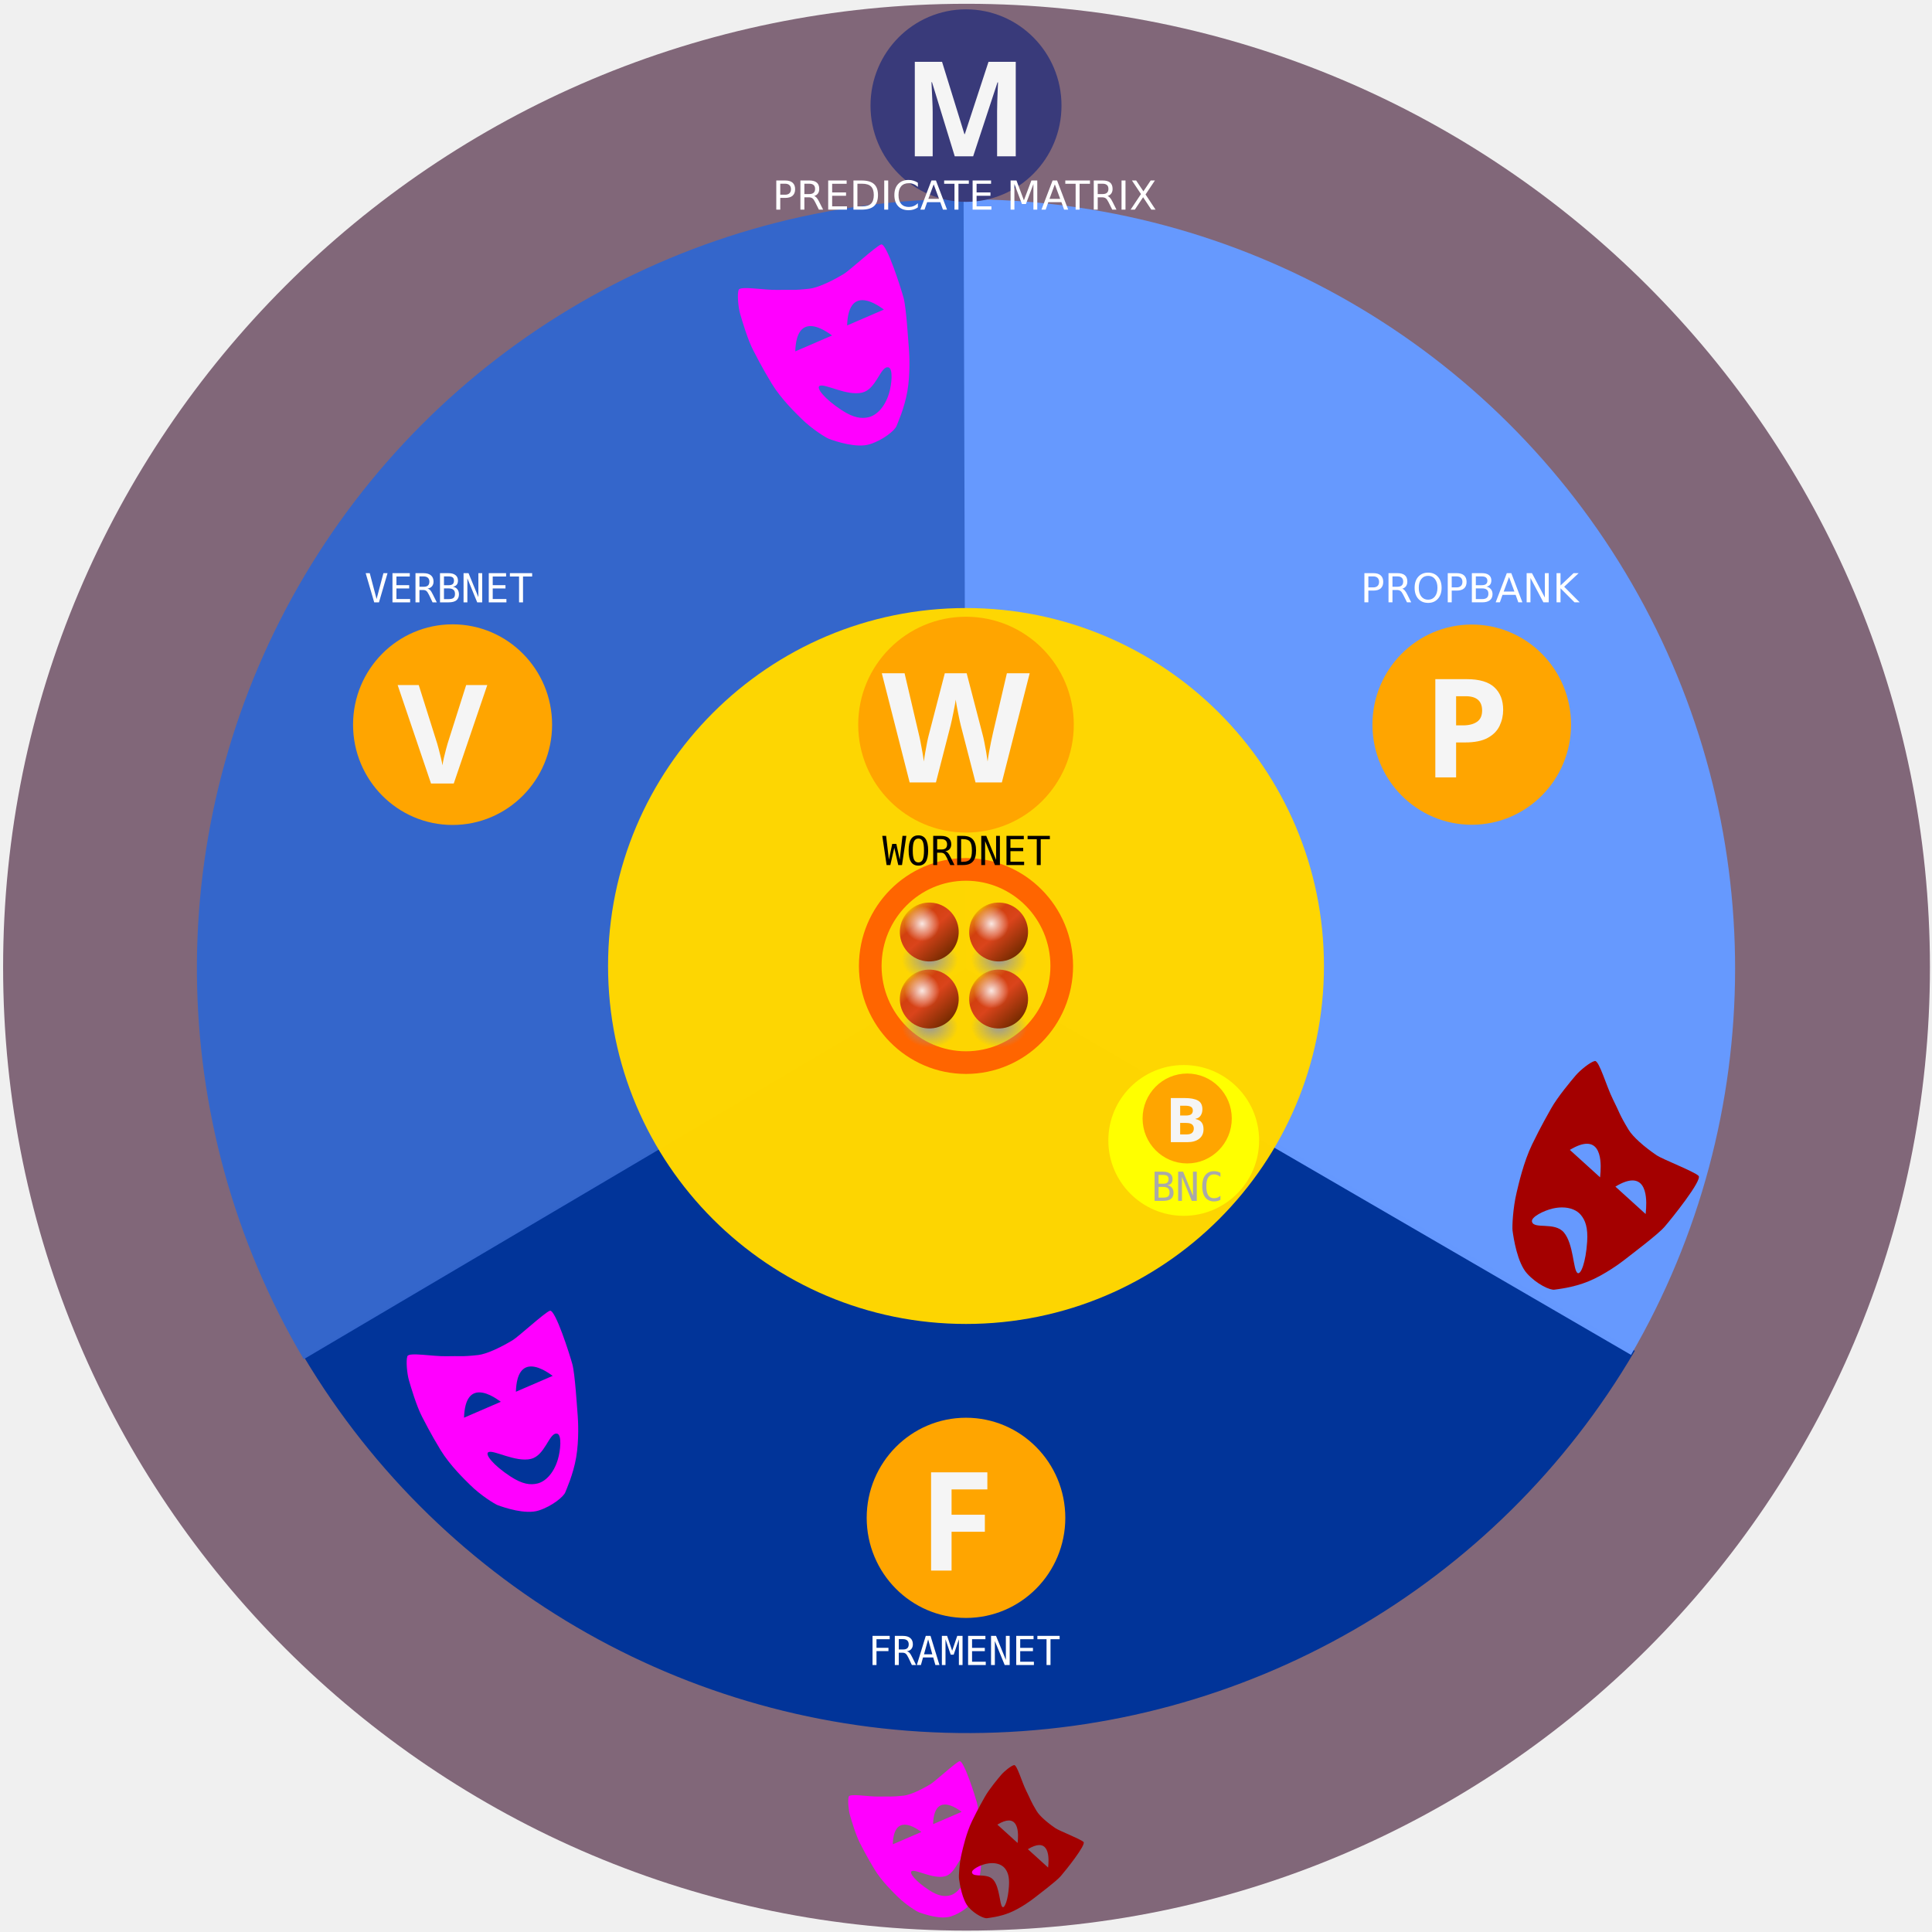
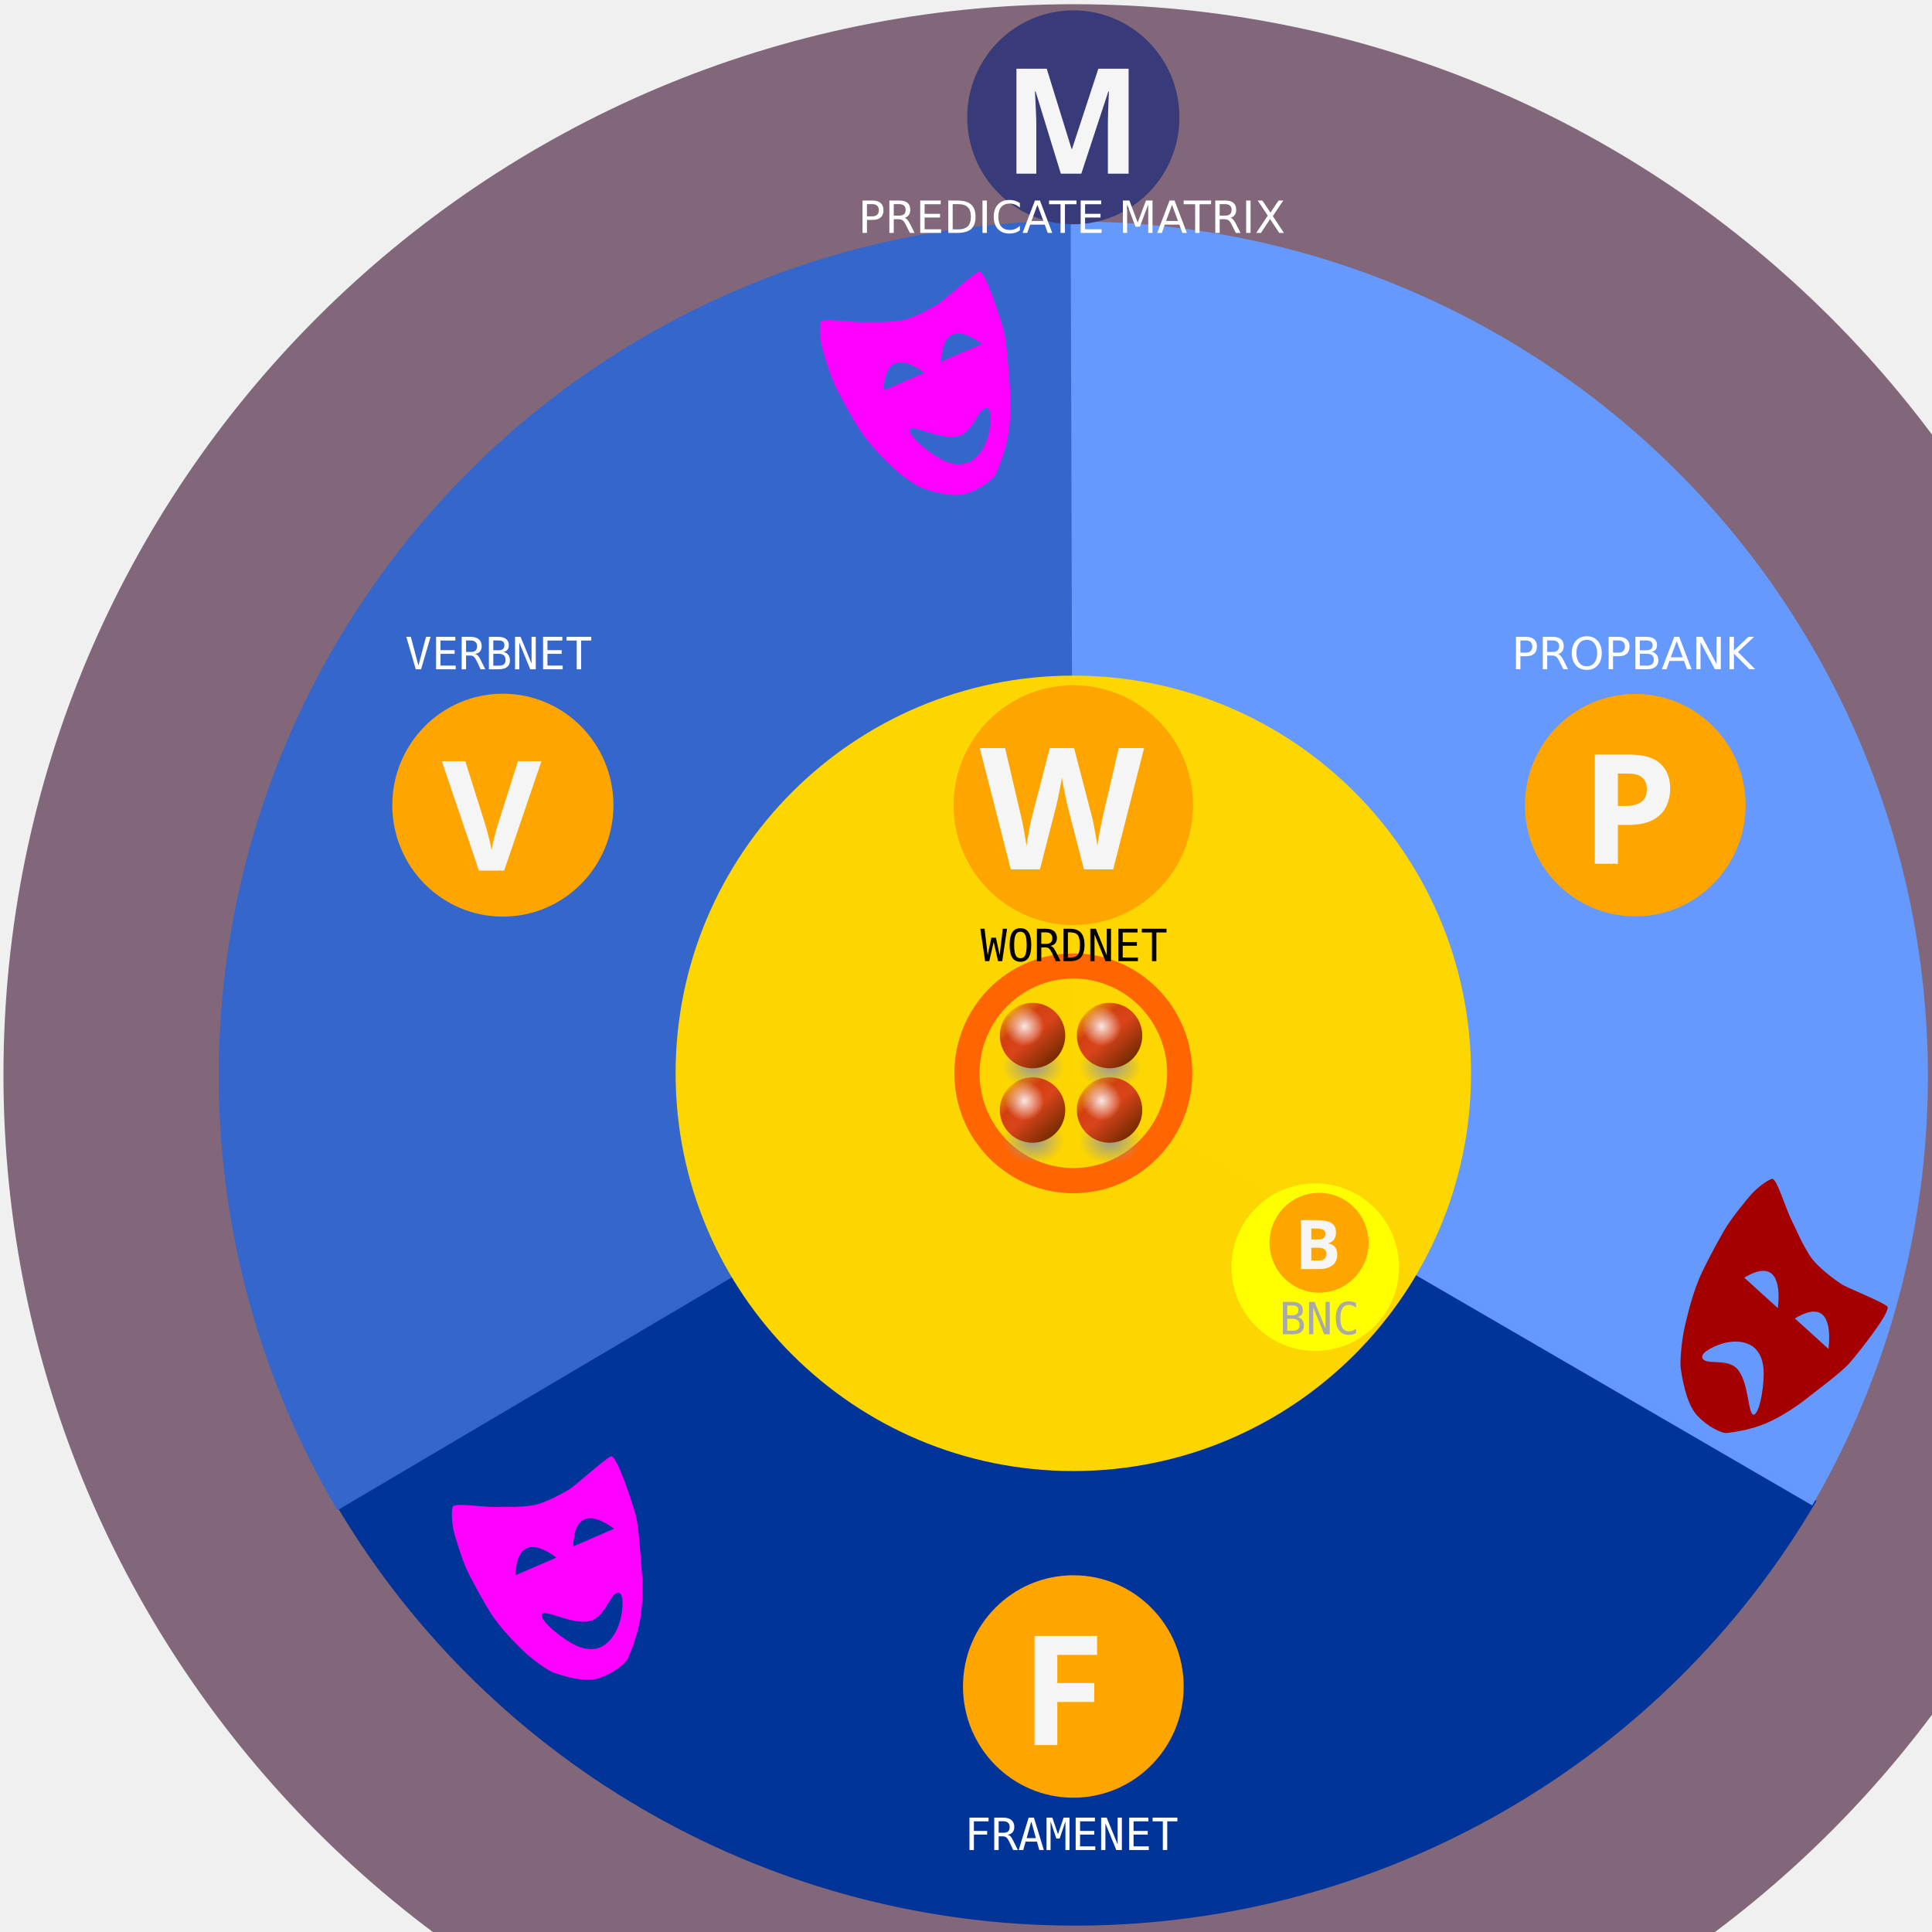
- <svg xmlns="http://www.w3.org/2000/svg" xmlns:xlink="http://www.w3.org/1999/xlink" width="800" height="800" viewBox="0 0 800 800" id="svg2" version="1.1">
+ <svg xmlns="http://www.w3.org/2000/svg" xmlns:xlink="http://www.w3.org/1999/xlink" width="500" height="500" viewBox="0 0 720 720" id="svg2" version="1.1">
  <defs id="defs4">
    <linearGradient xlink:href="#linearGradient15834-3" id="linearGradient3134" gradientUnits="userSpaceOnUse" x1="154.286" y1="535.219" x2="605.714" y2="535.219" />
    <linearGradient id="linearGradient20749-8">
      <stop id="stop20751-96" offset="0" style="stop-color: rgb(153, 153, 153); stop-opacity: 1;" />
      <stop id="stop20753-4" offset="1" style="stop-color: rgb(153, 153, 153); stop-opacity: 0;" />
    </linearGradient>
    <linearGradient id="linearGradient15834-3">
      <stop style="stop-color:#772b00;stop-opacity:1;" offset="0" id="stop15842-3" />
      <stop id="stop15848-8" offset="0.5" style="stop-color:#da441b;stop-opacity:1;" />
      <stop style="stop-color: rgb(210, 64, 15); stop-opacity: 1;" offset="0.75" id="stop15850-6" />
      <stop id="stop15852-0" offset="0.938" style="stop-color: rgb(212, 67, 22); stop-opacity: 0.615;" />
      <stop id="stop15838-4" offset="1" style="stop-color:#c33900;stop-opacity:0.219;" />
    </linearGradient>
    <linearGradient id="linearGradient18791-8">
      <stop id="stop18793-8" offset="0" style="stop-color: rgb(255, 255, 255); stop-opacity: 1;" />
      <stop id="stop18795-9" offset="1" style="stop-color: rgb(255, 255, 255); stop-opacity: 0;" />
    </linearGradient>
    <linearGradient y2="535.219" x2="605.714" y1="535.219" x1="154.286" gradientUnits="userSpaceOnUse" id="linearGradient3708" xlink:href="#linearGradient15834-3" />
    <radialGradient xlink:href="#linearGradient18791-8" id="radialGradient3136-5" gradientUnits="userSpaceOnUse" cx="102.143" cy="545.934" fx="102.143" fy="545.934" r="135" />
    <radialGradient xlink:href="#linearGradient20749-8" id="radialGradient3132-74" gradientUnits="userSpaceOnUse" cx="102.143" cy="545.934" fx="102.143" fy="545.934" r="135" />
    <radialGradient xlink:href="#linearGradient18791-8" id="radialGradient3112-1" gradientUnits="userSpaceOnUse" cx="102.143" cy="545.934" fx="102.143" fy="545.934" r="135" />
    <radialGradient xlink:href="#linearGradient20749-8" id="radialGradient3108-22" gradientUnits="userSpaceOnUse" cx="102.143" cy="545.934" fx="102.143" fy="545.934" r="135" />
    <radialGradient xlink:href="#linearGradient18791-8" id="radialGradient3088-16" gradientUnits="userSpaceOnUse" cx="102.143" cy="545.934" fx="102.143" fy="545.934" r="135" />
    <radialGradient xlink:href="#linearGradient20749-8" id="radialGradient3084-2" gradientUnits="userSpaceOnUse" cx="102.143" cy="545.934" fx="102.143" fy="545.934" r="135" />
    <radialGradient r="135" fy="545.934" fx="102.143" cy="545.934" cx="102.143" gradientUnits="userSpaceOnUse" id="radialGradient3706-1" xlink:href="#linearGradient20749-8" />
    <radialGradient r="135" fy="545.934" fx="102.143" cy="545.934" cx="102.143" gradientUnits="userSpaceOnUse" id="radialGradient3710-40" xlink:href="#linearGradient18791-8" />
    <linearGradient xlink:href="#linearGradient15834-3" id="linearGradient8610" gradientUnits="userSpaceOnUse" x1="154.286" y1="535.219" x2="605.714" y2="535.219" />
    <linearGradient xlink:href="#linearGradient15834-3" id="linearGradient8612" gradientUnits="userSpaceOnUse" x1="154.286" y1="535.219" x2="605.714" y2="535.219" />
  </defs>
  <g id="layer7" transform="translate(0,41.7096)" style="display:inline">
    <ellipse style="display:inline;opacity:0.99;fill:#806678;fill-opacity:1;fill-rule:evenodd;stroke:none;stroke-width:2.3;stroke-linecap:round;stroke-linejoin:round;stroke-miterlimit:4;stroke-dasharray:none;stroke-dashoffset:0;stroke-opacity:1" id="path8070" cx="400.216" cy="358.788" rx="398.929" ry="398.929" />
    <g id="g8498" transform="translate(-2.74823,-4.932442)">
      <path transform="matrix(0.9781386,0.207954,-0.20942,0.9778258,0,0)" d="M 774.061,369.785 A 319.633,318.563 0 0 1 538.458,581.773 319.633,318.563 0 0 1 235.679,486.829 l 234.659,-216.3 z" id="circle8095" style="opacity:0.99;fill:#003399;fill-opacity:1;fill-rule:evenodd;stroke:none;stroke-width:2.3;stroke-linecap:round;stroke-linejoin:round;stroke-miterlimit:4;stroke-dasharray:none;stroke-dashoffset:0;stroke-opacity:1" />
      <path transform="matrix(-0.7397158,0.6729194,-0.6729193,-0.7397159,0,0)" style="opacity:0.99;fill:#3366cc;fill-opacity:1;fill-rule:evenodd;stroke:none;stroke-width:2.3;stroke-linecap:round;stroke-linejoin:round;stroke-miterlimit:4;stroke-dasharray:none;stroke-dashoffset:0;stroke-opacity:1" id="path8097" d="M 258.919,-475.604 A 318.512,318.512 0 0 1 45.384,-237.424 318.512,318.512 0 0 1 -267.321,-304.82 l 214.385,-235.561 z" />
      <path d="M -87.521,394.764 A 318.512,318.512 0 0 1 -274.813,653.357 318.512,318.512 0 0 1 -592.313,619.554 l 187.929,-257.163 z" id="path8099" style="opacity:0.99;fill:#6699ff;fill-opacity:1;fill-rule:evenodd;stroke:none;stroke-width:2.3;stroke-linecap:round;stroke-linejoin:round;stroke-miterlimit:4;stroke-dasharray:none;stroke-dashoffset:0;stroke-opacity:1" transform="matrix(-0.1046114,-0.9945132,0.9945132,-0.1046114,0,0)" />
    </g>
    <ellipse style="display:inline;opacity:0.99;fill:#ffd700;fill-opacity:1;fill-rule:evenodd;stroke:none;stroke-width:2.3;stroke-linecap:round;stroke-linejoin:round;stroke-miterlimit:4;stroke-dasharray:none;stroke-dashoffset:0;stroke-opacity:1" id="path8068" cx="400" cy="358.29" rx="148.219" ry="148.219" />
    <ellipse style="display:inline;opacity:0.99;fill:#ffff00;fill-opacity:1;fill-rule:evenodd;stroke:none;stroke-width:2.3;stroke-linecap:round;stroke-linejoin:round;stroke-miterlimit:4;stroke-dasharray:none;stroke-dashoffset:0;stroke-opacity:1" id="path8801" cx="490.155" cy="430.518" rx="31.219" ry="31.219" />
  </g>
  <g id="layer6" style="display:inline" transform="translate(0,41.7096)">
    <g style="display:inline" id="g8669" transform="matrix(1.103755,0,0,1.103755,-9.966105,-62.03005)">
      <g id="layer1-8" transform="matrix(0.7581459,0,0,0.7581459,334.9625,-703.462)">
        <g id="g3048-75" style="fill:#393a7a;fill-opacity:1;stroke:#393a7a;stroke-opacity:1">
          <path id="path10779-2" style="color:#000000;fill:#393a7a;fill-opacity:1;stroke:#393a7a;stroke-width:10;stroke-miterlimit:4;stroke-dasharray:none;stroke-opacity:1" d="m 90.353,1004.407 a 42.254,42.634 0 0 1 -84.508,0 42.254,42.634 0 1 1 84.508,0 z" />
        </g>
        <g transform="matrix(0.7179922,0,0,0.7335051,16.63849,939.0751)" id="g4746-4" />
        <g transform="matrix(2.393307,0,0,2.445017,-64.2553,781.1319)" id="g4767-5" />
        <g transform="matrix(2.393307,0,0,2.445017,-6.81592,781.1319)" id="g4847-05" />
        <g transform="matrix(2.393307,0,0,2.445017,-33.1423,732.2315)" id="g4855-73" />
        <text xml:space="preserve" style="font-style:normal;font-variant:normal;font-weight:bold;font-stretch:normal;font-size:65.475px;line-height:125%;font-family:Sans;-inkscape-font-specification:'Sans, Bold';text-align:start;letter-spacing:0px;word-spacing:0px;writing-mode:lr-tb;text-anchor:start;fill:#f5f5f5;fill-opacity:1;stroke:none" x="16.876" y="1029.505" id="text3051-2">
          <tspan id="tspan4165-7" x="16.876" y="1029.505">M</tspan>
        </text>
      </g>
    </g>
    <g style="display:inline" id="g8691" transform="matrix(1.103755,0,0,1.103755,-8.794074,-13.73123)">
      <g id="layer1-6" transform="matrix(0.7883776,0,0,0.7883776,522.1813,-545.3456)">
        <g id="g3048" style="fill:#ffa500;stroke:#ffa500">
          <path id="path10779" style="color:#000000;fill:#ffa500;stroke:#ffa500;stroke-width:10;stroke-miterlimit:4;stroke-dasharray:none;stroke-opacity:1" d="m 90.353,1004.407 a 42.254,42.634 0 0 1 -84.508,0 42.254,42.634 0 1 1 84.508,0 z" />
        </g>
        <g transform="matrix(0.7179922,0,0,0.7335051,16.63849,939.0751)" id="g4746" />
        <g transform="matrix(2.393307,0,0,2.445017,-64.2553,781.1319)" id="g4767" />
        <g transform="matrix(2.393307,0,0,2.445017,-6.81592,781.1319)" id="g4847" />
        <g transform="matrix(2.393307,0,0,2.445017,-33.1423,732.2315)" id="g4855" />
        <text xml:space="preserve" style="font-style:normal;font-variant:normal;font-weight:bold;font-stretch:normal;font-size:65.475px;line-height:125%;font-family:Sans;-inkscape-font-specification:'Sans Bold';text-align:start;letter-spacing:0px;word-spacing:0px;writing-mode:lr-tb;text-anchor:start;fill:#f5f5f5;fill-opacity:1;stroke:none" x="24.876" y="1029.505" id="text3051">
          <tspan id="tspan3014" x="24.876" y="1029.505">P</tspan>
        </text>
      </g>
    </g>
    <g style="display:inline" id="g8680" transform="matrix(1.103755,0,0,1.103755,-5.13477,-26.1174)">
      <g id="layer1-1" transform="matrix(0.7900663,0,0,0.7900663,136.4359,-535.8199)">
        <g id="g3048-5" style="fill:#8b0000;stroke:#8b0000;stroke-opacity:1">
          <path id="path10779-0" style="color:#000000;fill:#ffa500;stroke:#ffa500;stroke-width:10;stroke-miterlimit:4;stroke-dasharray:none;stroke-opacity:1" d="m 90.353,1004.407 a 42.254,42.634 0 0 1 -84.508,0 42.254,42.634 0 1 1 84.508,0 z" />
        </g>
        <g transform="matrix(0.7179922,0,0,0.7335051,16.63849,939.0751)" id="g4746-9" />
        <g transform="matrix(2.393307,0,0,2.445017,-64.2553,781.1319)" id="g4767-0" />
        <g transform="matrix(2.393307,0,0,2.445017,-6.81592,781.1319)" id="g4847-4" />
        <g transform="matrix(2.393307,0,0,2.445017,-33.1423,732.2315)" id="g4855-0" />
        <text xml:space="preserve" style="font-style:normal;font-variant:normal;font-weight:bold;font-stretch:normal;font-size:65.475px;line-height:125%;font-family:Sans;-inkscape-font-specification:'Sans Bold';text-align:start;letter-spacing:0px;word-spacing:0px;writing-mode:lr-tb;text-anchor:start;fill:#f5f5f5;fill-opacity:1;stroke:none" x="22.018" y="1032.362" id="text3051-1">
          <tspan id="tspan3053" x="22.018" y="1032.362">V</tspan>
        </text>
      </g>
    </g>
    <g style="display:inline" transform="matrix(0.9672334,0,0,0.9672335,353.8594,-713.1385)" id="layer1-5">
      <g transform="matrix(1.092071,0,0,1.083619,-4.823874,-83.99351)" style="fill:#ffa500;stroke:none" id="g3048-7">
        <path d="m 90.353,1004.407 a 42.254,42.634 0 0 1 -84.508,0 42.254,42.634 0 1 1 84.508,0 z" style="color:#000000;fill:#ffa500;stroke:none;stroke-width:10;stroke-miterlimit:4;stroke-dasharray:none;stroke-opacity:1" id="path10779-8" />
      </g>
      <g id="g4746-5" transform="matrix(0.7179922,0,0,0.7335051,16.63849,939.0751)" />
      <g id="g4767-9" transform="matrix(2.393307,0,0,2.445017,-64.2553,781.1319)" />
      <g id="g4847-2" transform="matrix(2.393307,0,0,2.445017,-6.81592,781.1319)" />
      <g id="g4855-7" transform="matrix(2.393307,0,0,2.445017,-33.1423,732.2315)" />
      <text id="text3051-3" y="1029.148" x="11.661" style="font-style:normal;font-variant:normal;font-weight:bold;font-stretch:normal;font-size:65.475px;line-height:125%;font-family:Sans;-inkscape-font-specification:'Sans, Bold';text-align:start;letter-spacing:0px;word-spacing:0px;writing-mode:lr-tb;text-anchor:start;fill:#f5f5f5;fill-opacity:1;stroke:none" xml:space="preserve">
        <tspan y="1029.148" x="11.661" id="tspan4165">W</tspan>
      </text>
    </g>
    <g style="display:inline" id="g8702" transform="matrix(1.103755,0,0,1.103755,-27.11951,-106.6285)">
      <g id="layer1-2" transform="matrix(0.7883776,0,0,0.7883776,349.0493,-163.6125)">
        <g id="g3048-58" style="stroke:#3465a4">
          <path id="path10779-9" style="color:#000000;fill:#ffa500;stroke:#ffa500;stroke-width:10;stroke-miterlimit:4;stroke-dasharray:none;stroke-opacity:1" d="m 90.353,1004.407 a 42.254,42.634 0 0 1 -84.508,0 42.254,42.634 0 1 1 84.508,0 z" />
        </g>
        <g transform="matrix(0.7179922,0,0,0.7335051,16.63849,939.0751)" id="g4746-50" />
        <g transform="matrix(2.393307,0,0,2.445017,-64.2553,781.1319)" id="g4767-6" />
        <g transform="matrix(2.393307,0,0,2.445017,-6.81592,781.1319)" id="g4847-0" />
        <g transform="matrix(2.393307,0,0,2.445017,-33.1423,732.2315)" id="g4855-8" />
        <text xml:space="preserve" style="font-style:normal;font-variant:normal;font-weight:bold;font-stretch:normal;font-size:65.475px;line-height:125%;font-family:Sans;-inkscape-font-specification:'Sans Bold';text-align:start;letter-spacing:0px;word-spacing:0px;writing-mode:lr-tb;text-anchor:start;fill:#f5f5f5;fill-opacity:1;stroke:none" x="25.59" y="1029.505" id="text3051-37">
          <tspan id="tspan3014-8" x="25.59" y="1029.505">F</tspan>
        </text>
      </g>
    </g>
    <g style="display:inline" transform="matrix(0.9382439,0,0,0.938244,354.8714,-584.0884)" id="layer1-27">
      <path id="path10779-7" style="color:#000000;fill:none;stroke:#ff6500;stroke-width:10;stroke-miterlimit:4;stroke-dasharray:none;stroke-opacity:1" d="m 90.353,1004.407 a 42.254,42.634 0 0 1 -84.508,0 42.254,42.634 0 1 1 84.508,0 z" />
      <g id="g4746-98" transform="matrix(0.7179922,0,0,0.7335051,16.63849,939.0751)" />
      <g id="g4767-1" transform="matrix(2.393307,0,0,2.445017,-64.2553,781.1319)" />
      <g id="g4847-07" transform="matrix(2.393307,0,0,2.445017,-6.81592,781.1319)" />
      <g id="g4855-6" transform="matrix(2.393307,0,0,2.445017,-33.1423,732.2315)" />
      <g transform="matrix(0.510006,0,0,0.510006,14.30326,971.8473)" id="g3995" style="overflow:visible">
        <g transform="matrix(0.4700942,0,0,0.4700942,3.867397,33.17259)" id="layer1-1-0">
          <g transform="matrix(0.5118869,0,0,0.5859434,-5.936074,-60.5754)" id="layer5" />
          <g transform="matrix(0.5118869,0,0,0.5859434,-5.936074,-60.5754)" id="g2841" />
          <g transform="matrix(0.5118869,0,0,0.5859434,-5.936074,-60.5754)" id="layer2" />
          <g transform="matrix(0.5118869,0,0,0.5859434,-5.936074,-60.5754)" id="layer3" />
          <g transform="matrix(0.5118869,0,0,0.5859434,-5.936074,-60.5754)" id="layer4" />
          <circle style="fill:url(#radialGradient3706-1);fill-opacity:1;stroke:none" id="path3453-7" transform="matrix(0.3495894,-0.1143893,0.155088,0.2578508,-54.05894,-75.41941)" cx="102.143" cy="545.934" r="135" />
          <circle transform="matrix(-0.161607,-0.177634,0.177634,-0.161607,31.47115,156.6549)" id="path3455-6" style="fill:url(#linearGradient3708);fill-opacity:1;stroke:none" cx="380" cy="535.219" r="225.714" />
          <circle transform="matrix(0.2401471,0,0,0.2401471,27.39633,-143.7129)" id="path3457-4" style="opacity:0.876;fill:url(#radialGradient3710-40);fill-opacity:1;stroke:none" cx="102.143" cy="545.934" r="135" />
        </g>
        <g id="g3066" transform="matrix(0.4700942,0,0,0.4700942,63.8674,33.17259)">
          <g id="g3068" transform="matrix(0.5118869,0,0,0.5859434,-5.936074,-60.5754)" />
          <g id="g3070" transform="matrix(0.5118869,0,0,0.5859434,-5.936074,-60.5754)" />
          <g id="g3072" transform="matrix(0.5118869,0,0,0.5859434,-5.936074,-60.5754)" />
          <g id="g3074" transform="matrix(0.5118869,0,0,0.5859434,-5.936074,-60.5754)" />
          <g id="g3076" transform="matrix(0.5118869,0,0,0.5859434,-5.936074,-60.5754)" />
          <circle transform="matrix(0.3495894,-0.1143893,0.155088,0.2578508,-54.05894,-75.41941)" id="path3078" style="fill:url(#radialGradient3084-2);fill-opacity:1;stroke:none" cx="102.143" cy="545.934" r="135" />
          <circle style="fill:url(#linearGradient8610);fill-opacity:1;stroke:none" id="path3080" transform="matrix(-0.161607,-0.177634,0.177634,-0.161607,31.47115,156.6549)" cx="380" cy="535.219" r="225.714" />
          <circle style="opacity:0.876;fill:url(#radialGradient3088-16);fill-opacity:1;stroke:none" id="path3082" transform="matrix(0.2401471,0,0,0.2401471,27.39633,-143.7129)" cx="102.143" cy="545.934" r="135" />
        </g>
        <g transform="matrix(0.4700942,0,0,0.4700942,63.8674,91.17259)" id="g3090">
          <g transform="matrix(0.5118869,0,0,0.5859434,-5.936074,-60.5754)" id="g3092" />
          <g transform="matrix(0.5118869,0,0,0.5859434,-5.936074,-60.5754)" id="g3094" />
          <g transform="matrix(0.5118869,0,0,0.5859434,-5.936074,-60.5754)" id="g3096" />
          <g transform="matrix(0.5118869,0,0,0.5859434,-5.936074,-60.5754)" id="g3098" />
          <g transform="matrix(0.5118869,0,0,0.5859434,-5.936074,-60.5754)" id="g3100" />
          <circle style="fill:url(#radialGradient3108-22);fill-opacity:1;stroke:none" id="path3102" transform="matrix(0.3495894,-0.1143893,0.155088,0.2578508,-54.05894,-75.41941)" cx="102.143" cy="545.934" r="135" />
          <circle transform="matrix(-0.161607,-0.177634,0.177634,-0.161607,31.47115,156.6549)" id="path3104" style="fill:url(#linearGradient8612);fill-opacity:1;stroke:none" cx="380" cy="535.219" r="225.714" />
          <circle transform="matrix(0.2401471,0,0,0.2401471,27.39633,-143.7129)" id="path3106" style="opacity:0.876;fill:url(#radialGradient3112-1);fill-opacity:1;stroke:none" cx="102.143" cy="545.934" r="135" />
        </g>
        <g id="g3114" transform="matrix(0.4700942,0,0,0.4700942,3.867397,91.17259)">
          <g id="g3116" transform="matrix(0.5118869,0,0,0.5859434,-5.936074,-60.5754)" />
          <g id="g3118" transform="matrix(0.5118869,0,0,0.5859434,-5.936074,-60.5754)" />
          <g id="g3120" transform="matrix(0.5118869,0,0,0.5859434,-5.936074,-60.5754)" />
          <g id="g3122" transform="matrix(0.5118869,0,0,0.5859434,-5.936074,-60.5754)" />
          <g id="g3124" transform="matrix(0.5118869,0,0,0.5859434,-5.936074,-60.5754)" />
          <circle transform="matrix(0.3495894,-0.1143893,0.155088,0.2578508,-54.05894,-75.41941)" id="path3126" style="fill:url(#radialGradient3132-74);fill-opacity:1;stroke:none" cx="102.143" cy="545.934" r="135" />
          <circle style="fill:url(#linearGradient3134);fill-opacity:1;stroke:none" id="path3128" transform="matrix(-0.161607,-0.177634,0.177634,-0.161607,31.47115,156.6549)" cx="380" cy="535.219" r="225.714" />
          <circle style="opacity:0.876;fill:url(#radialGradient3136-5);fill-opacity:1;stroke:none" id="path3130" transform="matrix(0.2401471,0,0,0.2401471,27.39633,-143.7129)" cx="102.143" cy="545.934" r="135" />
        </g>
      </g>
    </g>
    <path style="display:inline;fill:#ff00ff;fill-opacity:1;fill-rule:evenodd;stroke:none" d="m 227.779,501.024 c -0.036,0.003 -0.072,0.01 -0.107,0.023 -2.221,0.813 -12.959,10.724 -15.405,12.198 -5.394,3.25 -10.987,5.76 -14.257,6.13 -6.977,0.789 -7.541,0.335 -13.093,0.497 -5.552,0.163 -15.596,-1.78 -16.231,0.008 -0.635,1.788 -0.158,7.147 0.635,9.91 0.793,2.763 3.138,10.743 5.487,15.221 0.656,1.25 3.611,7.128 7.607,13.675 3.995,6.548 10.153,12.389 12.275,14.502 4.244,4.225 10.138,7.907 11.486,8.395 2.697,0.975 11.367,3.953 16.92,2.166 5.552,-1.788 10.362,-5.781 10.997,-7.568 0.317,-0.894 3.252,-7.209 4.492,-14.456 1.24,-7.247 0.786,-15.426 0.628,-17.295 -0.317,-3.738 -1.109,-17.211 -2.219,-21.274 -1.093,-3.999 -6.914,-22.334 -9.214,-22.131 z m -7.905,23.088 c 4.067,-0.034 8.665,3.736 8.984,3.895 l -15.236,6.581 c 0.249,-8.122 3.089,-10.45 6.252,-10.476 z m -21.473,10.736 c 4.067,-0.034 8.665,3.736 8.984,3.895 l -15.236,6.581 c 0.249,-8.122 3.089,-10.45 6.252,-10.476 z m 31.865,17.057 c 0.147,-0.009 0.298,0.002 0.451,0.038 1.977,0.465 1.419,6.945 0.253,10.767 -1.816,5.949 -5.329,9.136 -8.456,9.872 -2.89,0.68 -6.134,0.35 -11.127,-2.908 -7.158,-4.671 -10.75,-9.261 -9.137,-10.078 2.12,-1.075 11.228,4.295 17.578,2.801 5.724,-1.347 7.447,-10.322 10.438,-10.492 z" id="path8769" />
    <path id="path8771" d="m 364.936,59.488 c -0.036,0.003 -0.072,0.01 -0.107,0.023 -2.221,0.813 -12.959,10.724 -15.405,12.198 -5.394,3.25 -10.987,5.76 -14.257,6.13 -6.977,0.789 -7.541,0.335 -13.093,0.497 -5.552,0.163 -15.596,-1.78 -16.231,0.008 -0.635,1.788 -0.158,7.147 0.635,9.91 0.793,2.763 3.138,10.743 5.487,15.221 0.656,1.25 3.611,7.128 7.607,13.675 3.995,6.548 10.153,12.389 12.275,14.502 4.244,4.225 10.138,7.907 11.486,8.395 2.697,0.975 11.367,3.953 16.92,2.166 5.552,-1.788 10.362,-5.781 10.997,-7.568 0.317,-0.894 3.252,-7.209 4.492,-14.456 1.24,-7.247 0.786,-15.426 0.628,-17.295 -0.317,-3.738 -1.109,-17.211 -2.219,-21.274 -1.093,-3.999 -6.914,-22.334 -9.214,-22.131 z m -7.905,23.088 c 4.067,-0.034 8.665,3.736 8.984,3.895 l -15.236,6.581 c 0.249,-8.122 3.089,-10.45 6.252,-10.476 z m -21.473,10.737 c 4.067,-0.034 8.665,3.736 8.984,3.895 l -15.236,6.581 c 0.249,-8.122 3.089,-10.45 6.252,-10.476 z m 31.865,17.057 c 0.147,-0.009 0.298,0.002 0.451,0.038 1.977,0.465 1.419,6.945 0.253,10.767 -1.816,5.949 -5.329,9.136 -8.456,9.872 -2.89,0.68 -6.134,0.35 -11.127,-2.908 -7.158,-4.671 -10.75,-9.261 -9.137,-10.078 2.12,-1.075 11.228,4.295 17.578,2.801 5.724,-1.347 7.447,-10.322 10.438,-10.492 z" style="display:inline;fill:#ff00ff;fill-opacity:1;fill-rule:evenodd;stroke:none" />
    <g style="display:inline" id="g8791" transform="matrix(0.1902672,0,0,0.1902672,437.2529,660.7855)">
      <path style="fill:#ff00ff;fill-opacity:1;fill-rule:evenodd;stroke:none" d="m -209.608,140.746 c -0.149,0.013 -0.296,0.042 -0.438,0.094 -9.07,3.318 -52.918,43.793 -62.906,49.812 -22.026,13.273 -44.866,23.522 -58.219,25.031 -28.493,3.221 -30.795,1.368 -53.469,2.031 -22.674,0.664 -63.69,-7.269 -66.281,0.031 -2.591,7.3 -0.645,29.186 2.594,40.469 3.239,11.282 12.816,43.872 22.406,62.156 2.678,5.105 14.748,29.106 31.062,55.844 16.315,26.738 41.46,50.591 50.125,59.219 17.329,17.255 41.4,32.29 46.906,34.281 11.013,3.982 46.42,16.144 69.094,8.844 22.674,-7.3 42.315,-23.606 44.906,-30.906 1.296,-3.65 13.279,-29.438 18.344,-59.031 5.065,-29.593 3.21,-62.993 2.562,-70.625 -1.296,-15.264 -4.528,-70.283 -9.062,-86.875 -4.464,-16.332 -28.232,-91.204 -37.625,-90.375 z m -32.281,94.281 c 16.607,-0.14 35.387,15.255 36.688,15.906 l -62.219,26.875 c 1.015,-33.165 12.615,-42.673 25.531,-42.781 z m -87.687,43.844 c 16.607,-0.14 35.387,15.255 36.688,15.906 l -62.219,26.875 c 1.015,-33.165 12.615,-42.673 25.531,-42.781 z m 130.125,69.656 c 0.601,-0.034 1.215,0.008 1.844,0.156 8.072,1.899 5.795,28.36 1.031,43.969 -7.414,24.295 -21.763,37.309 -34.531,40.312 -11.8,2.776 -25.051,1.429 -45.437,-11.875 -29.229,-19.074 -43.899,-37.817 -37.312,-41.156 8.658,-4.389 45.85,17.538 71.781,11.438 23.375,-5.499 30.409,-42.151 42.625,-42.844 z" id="path2202-6-1" />
      <path style="fill:#a40000;fill-opacity:1;fill-rule:evenodd;stroke:none" d="m -90.817,149.188 c -0.1,1.5e-4 -0.215,0.012 -0.312,0.031 -6.271,1.232 -21.193,13.137 -28,21.156 -6.807,8.019 -26.385,31.34 -35.688,48 -2.597,4.651 -14.997,26.079 -27.688,52.375 -12.691,26.296 -19.821,58.707 -22.562,70.062 -5.482,22.71 -6.701,50.076 -5.938,55.656 1.528,11.161 6.92,46.749 21.188,62.469 14.268,15.72 33.823,24.67 40.094,23.438 3.135,-0.616 26.371,-2.601 49.625,-12.188 23.254,-9.586 46.5,-26.784 51.719,-30.906 10.438,-8.244 48.618,-36.744 58.719,-48.344 10.101,-11.599 55.649,-68.305 49.656,-74.406 C 54.002,310.43 7.48,292.362 -0.817,286.75 -19.114,274.375 -35.573,259.877 -41.974,249.313 c -13.657,-22.543 -13.213,-25.328 -22.719,-44.156 -9.357,-18.534 -19.819,-55.978 -26.125,-55.969 z m -12.094,120.594 c 26.867,-0.349 19.365,46.91 19.438,48.938 L -127.536,278.75 c 10.374,-6.29 18.425,-8.888 24.625,-8.969 z m 66.375,53.469 c 26.867,-0.349 19.365,46.91 19.438,48.938 l -44.062,-39.938 c 10.374,-6.29 18.425,-8.92 24.625,-9 z m -102.438,39.312 c 12.7,-0.025 22.172,4.562 27.406,10.844 6.449,7.741 10.627,18.299 9.25,39.25 -1.975,30.039 -9.318,48.947 -14.156,45.375 -6.359,-4.695 -5.483,-41.896 -19.656,-58.906 -13.404,-16.088 -43.599,-4.286 -46.562,-15.719 -1.785,-6.885 17.375,-16.247 30,-19.188 4.913,-1.144 9.485,-1.648 13.719,-1.656 z" id="path2995" />
    </g>
    <path id="path2995-4" d="m 660.473,397.622 c -0.029,4e-5 -0.061,0.003 -0.089,0.009 -1.782,0.35 -6.023,3.733 -7.957,6.012 -1.934,2.279 -7.498,8.906 -10.142,13.64 -0.738,1.322 -4.262,7.411 -7.868,14.884 -3.606,7.473 -5.633,16.683 -6.412,19.91 -1.558,6.454 -1.904,14.23 -1.687,15.816 0.434,3.172 1.966,13.285 6.021,17.752 4.055,4.467 9.612,7.011 11.394,6.66 0.891,-0.175 7.494,-0.739 14.102,-3.463 6.608,-2.724 13.214,-7.612 14.697,-8.783 2.966,-2.343 13.816,-10.442 16.687,-13.738 2.87,-3.296 15.814,-19.411 14.111,-21.145 -1.703,-1.734 -14.924,-6.868 -17.282,-8.463 -5.199,-3.517 -9.877,-7.637 -11.696,-10.639 -3.881,-6.406 -3.755,-7.198 -6.456,-12.548 -2.659,-5.267 -5.632,-15.908 -7.424,-15.905 z M 657.036,431.892 c 7.635,-0.099 5.503,13.331 5.524,13.907 l -12.522,-11.358 c 2.948,-1.788 5.236,-2.526 6.998,-2.549 z m 18.862,15.195 c 7.635,-0.099 5.503,13.331 5.524,13.907 L 668.901,449.644 c 2.948,-1.788 5.236,-2.535 6.998,-2.558 z m -29.11,11.172 c 3.609,-0.007 6.301,1.296 7.788,3.082 1.833,2.2 3.02,5.2 2.629,11.154 -0.561,8.536 -2.648,13.91 -4.023,12.895 -1.807,-1.334 -1.558,-11.906 -5.586,-16.74 -3.809,-4.572 -12.39,-1.218 -13.232,-4.467 -0.507,-1.957 4.938,-4.617 8.525,-5.453 1.396,-0.325 2.696,-0.468 3.899,-0.471 z" style="display:inline;fill:#a40000;fill-opacity:1;fill-rule:evenodd;stroke:none" />
    <g style="display:inline" transform="matrix(0.3907893,0,0,0.3907893,472.7901,28.91725)" id="layer1-9">
      <g style="fill:#ffa500;stroke:#ffa500" id="g3048-0">
        <path d="m 90.353,1004.407 a 42.254,42.634 0 0 1 -84.508,0 42.254,42.634 0 1 1 84.508,0 z" style="color:#000000;fill:#ffa500;stroke:#ffa500;stroke-width:10;stroke-miterlimit:4;stroke-dasharray:none;stroke-opacity:1" id="path10779-89" />
      </g>
      <g id="g4746-8" transform="matrix(0.7179922,0,0,0.7335051,16.63849,939.0751)" />
      <g id="g4767-8" transform="matrix(2.393307,0,0,2.445017,-64.2553,781.1319)" />
      <g id="g4847-03" transform="matrix(2.393307,0,0,2.445017,-6.81592,781.1319)" />
      <g id="g4855-70" transform="matrix(2.393307,0,0,2.445017,-33.1423,732.2315)" />
      <text id="text3051-6" y="1029.505" x="24.876" style="font-style:normal;font-variant:normal;font-weight:bold;font-stretch:normal;font-size:65.475px;line-height:125%;font-family:Sans;-inkscape-font-specification:'Sans, Bold';text-align:start;letter-spacing:0px;word-spacing:0px;writing-mode:lr-tb;text-anchor:start;fill:#f5f5f5;fill-opacity:1;stroke:none" xml:space="preserve">
        <tspan id="tspan3365" x="24.876" y="1029.505">B</tspan>
      </text>
    </g>
  </g>
  <g id="layer1" transform="translate(6.287947,32.77815)" style="display:inline">
    <text xml:space="preserve" style="font-style:normal;font-variant:normal;font-weight:normal;font-stretch:normal;font-size:16.556px;line-height:100%;font-family:'DejaVu Sans Mono';-inkscape-font-specification:'DejaVu Sans Mono, Normal';text-align:start;letter-spacing:0px;word-spacing:0px;writing-mode:lr-tb;text-anchor:start;fill:#000000;fill-opacity:1;stroke:none;stroke-width:1px;stroke-linecap:butt;stroke-linejoin:miter;stroke-opacity:1" x="359.039" y="325.421" id="text8266">
      <tspan id="tspan8268" x="359.039" y="325.421">WORDNET</tspan>
    </text>
    <text id="text8270" y="656.682" x="353.118" style="font-style:normal;font-variant:normal;font-weight:normal;font-stretch:normal;font-size:16.556px;line-height:100%;font-family:'DejaVu Sans Mono';-inkscape-font-specification:'DejaVu Sans Mono, Normal';text-align:start;letter-spacing:0px;word-spacing:0px;writing-mode:lr-tb;text-anchor:start;fill:#ffffff;fill-opacity:1;stroke:none;stroke-width:1px;stroke-linecap:butt;stroke-linejoin:miter;stroke-opacity:1" xml:space="preserve">
      <tspan id="tspan8274" x="353.118" y="656.682">FRAMENET</tspan>
    </text>
    <text xml:space="preserve" style="font-style:normal;font-variant:normal;font-weight:normal;font-stretch:normal;font-size:16.556px;line-height:100%;font-family:'DejaVu Sans Mono';-inkscape-font-specification:'DejaVu Sans Mono, Normal';text-align:start;letter-spacing:0px;word-spacing:0px;writing-mode:lr-tb;text-anchor:start;fill:#ffffff;fill-opacity:1;stroke:none;stroke-width:1px;stroke-linecap:butt;stroke-linejoin:miter;stroke-opacity:1" x="144.666" y="216.641" id="text8276">
      <tspan id="tspan8280" x="144.666" y="216.641">VERBNET</tspan>
    </text>
    <text id="text8282" y="464.472" x="470.46" style="font-style:normal;font-variant:normal;font-weight:normal;font-stretch:normal;font-size:16.556px;line-height:100%;font-family:'DejaVu Sans Mono';-inkscape-font-specification:'DejaVu Sans Mono, Normal';text-align:start;letter-spacing:0px;word-spacing:0px;writing-mode:lr-tb;text-anchor:start;fill:#a9a9a9;fill-opacity:1;stroke:none;stroke-width:1px;stroke-linecap:butt;stroke-linejoin:miter;stroke-opacity:1" xml:space="preserve">
      <tspan id="tspan8286" x="470.46" y="464.472">BNC</tspan>
    </text>
    <text id="text8288" y="216.633" x="557.055" style="font-style:normal;font-variant:normal;font-weight:normal;font-stretch:normal;font-size:16.556px;line-height:100%;font-family:'DejaVu Sans';-inkscape-font-specification:'DejaVu Sans, Normal';text-align:start;letter-spacing:0px;word-spacing:0px;writing-mode:lr-tb;text-anchor:start;fill:#ffffff;fill-opacity:1;stroke:none;stroke-width:1px;stroke-linecap:butt;stroke-linejoin:miter;stroke-opacity:1" xml:space="preserve">
      <tspan id="tspan8292" x="557.055" y="216.633">PROPBANK</tspan>
    </text>
    <text id="text8294" y="54.032" x="313.534" style="font-style:normal;font-variant:normal;font-weight:normal;font-stretch:normal;font-size:16.556px;line-height:100%;font-family:'DejaVu Sans';-inkscape-font-specification:'DejaVu Sans, Normal';text-align:start;letter-spacing:0px;word-spacing:0px;writing-mode:lr-tb;text-anchor:start;fill:#ffffff;fill-opacity:1;stroke:none;stroke-width:1px;stroke-linecap:butt;stroke-linejoin:miter;stroke-opacity:1" xml:space="preserve">
      <tspan id="tspan8298" x="313.534" y="54.032">PREDICATE MATRIX</tspan>
    </text>
  </g>
</svg>
